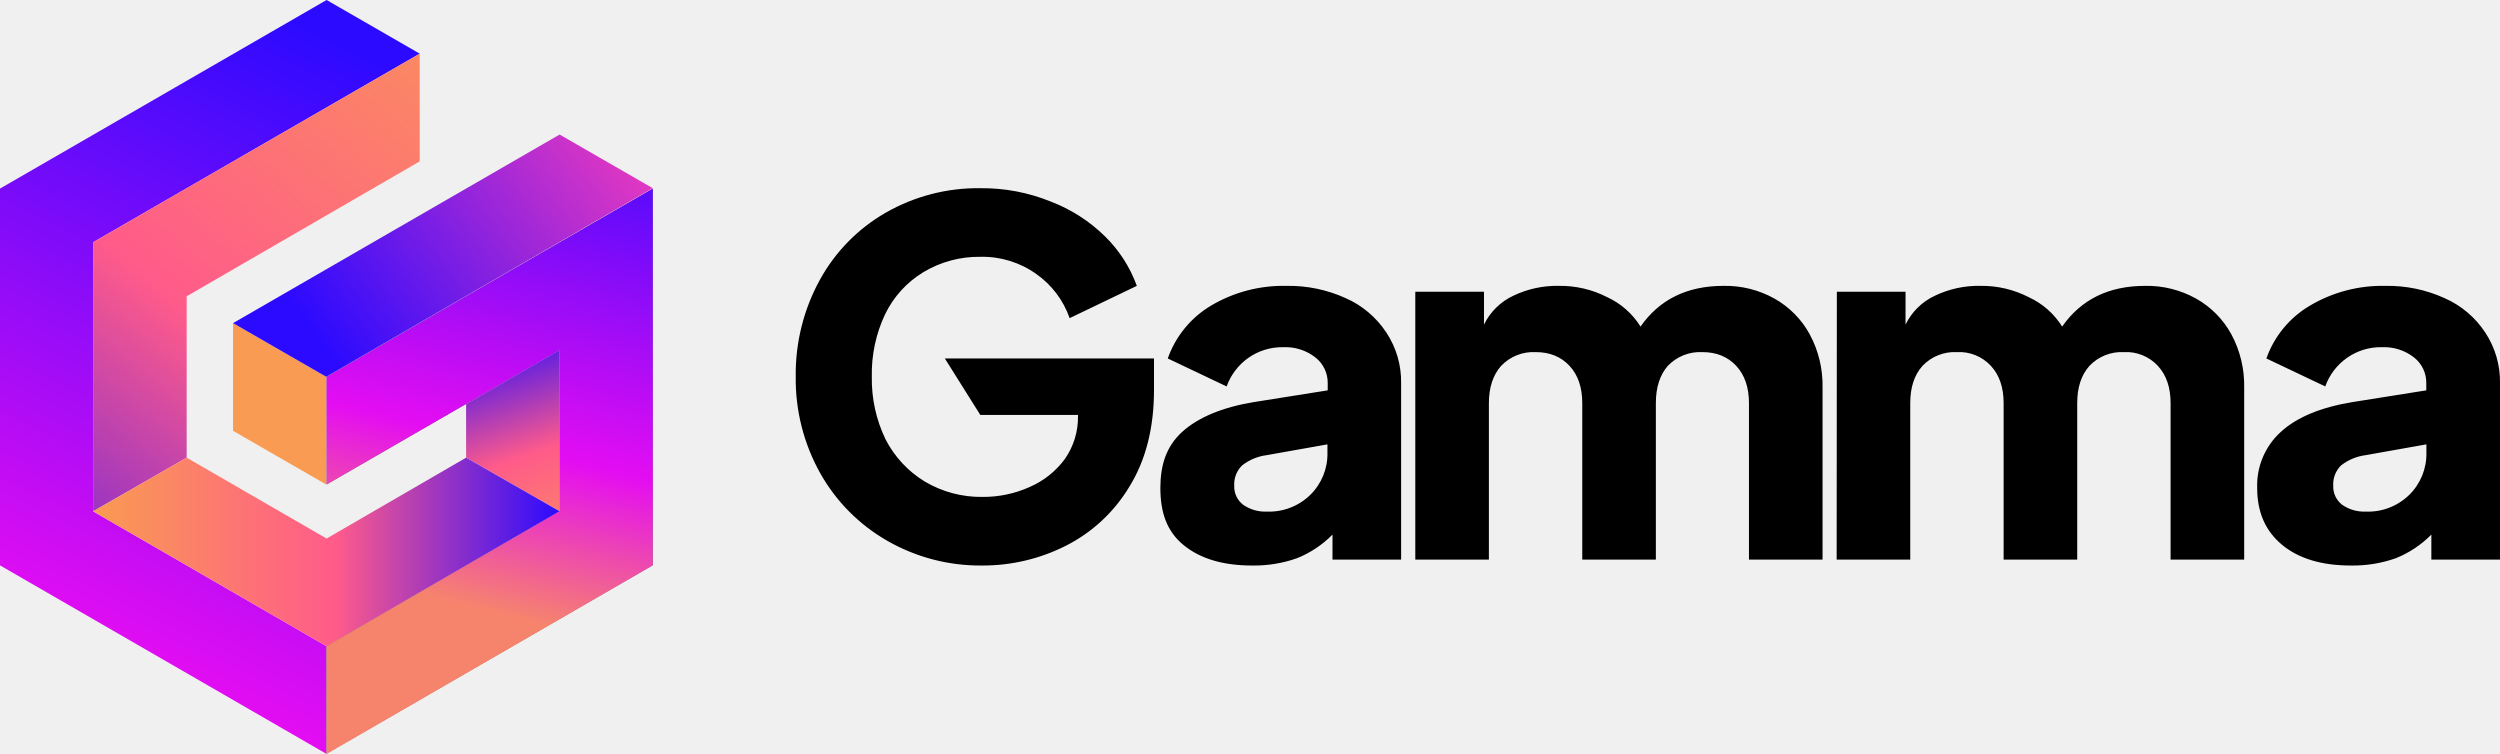
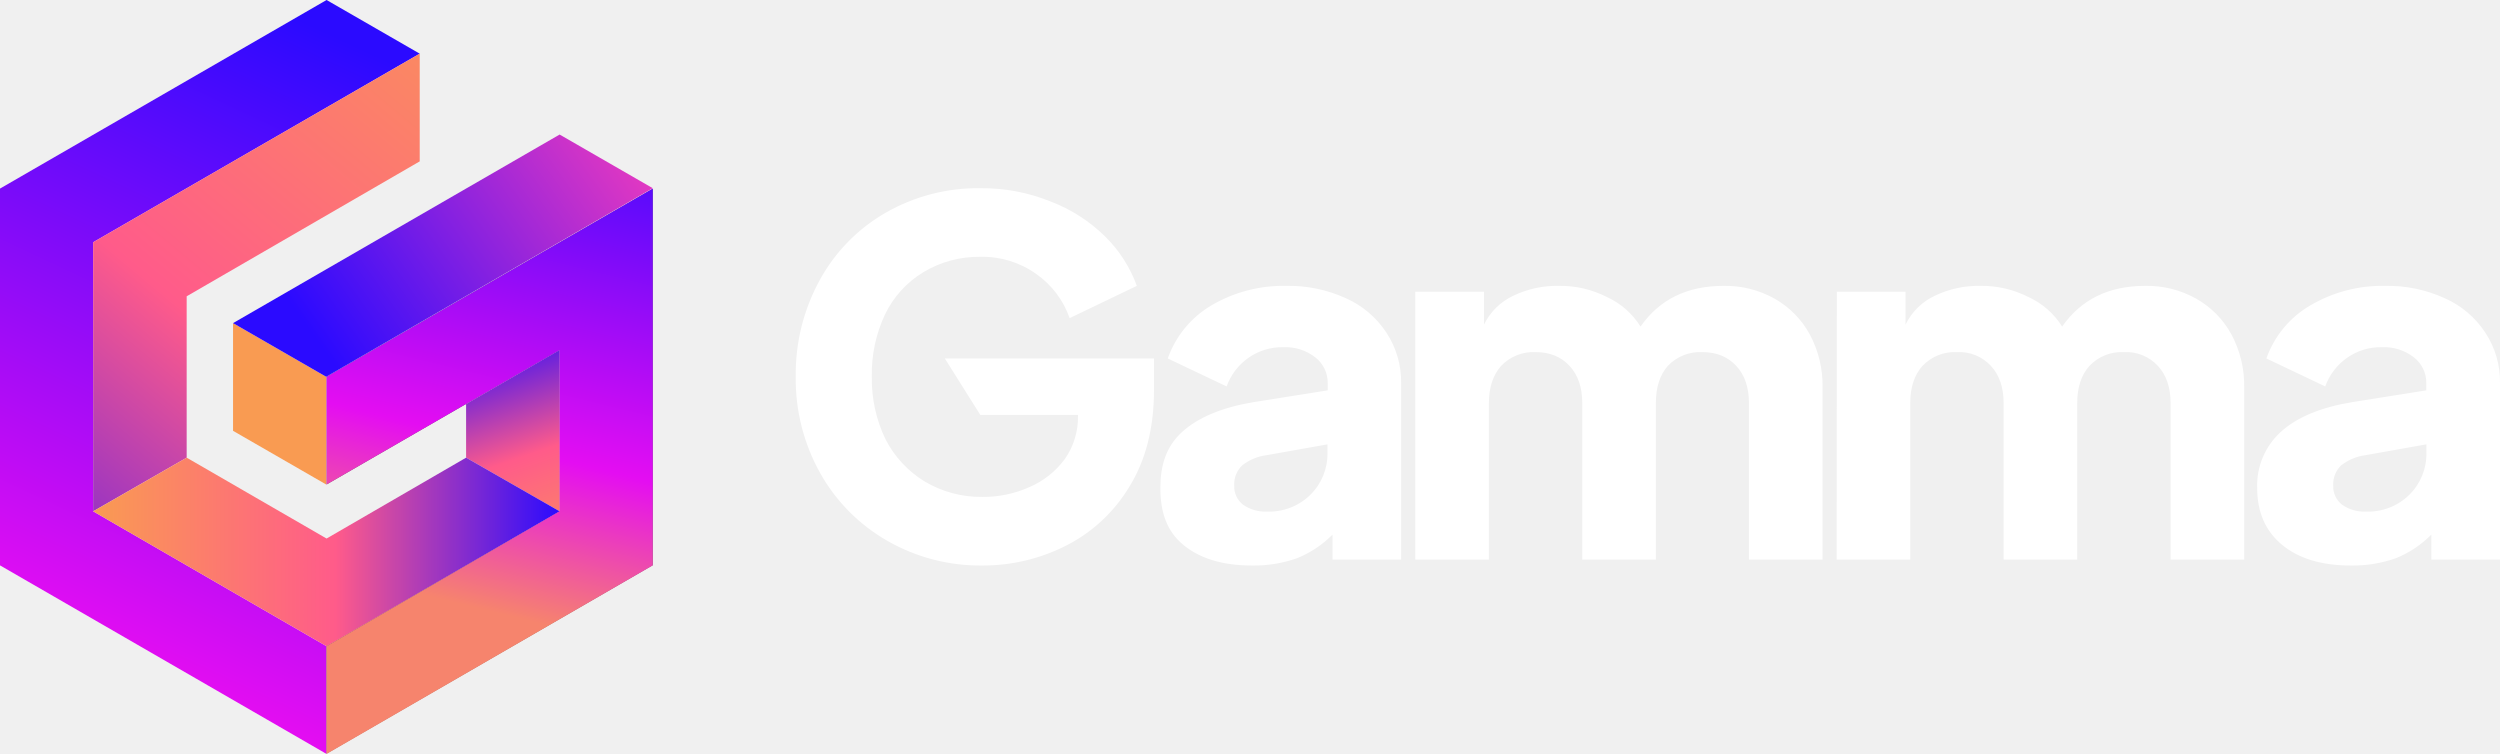
<svg xmlns="http://www.w3.org/2000/svg" xmlns:xlink="http://www.w3.org/1999/xlink" viewBox="0 0 652.23 196.7">
  <defs>
    <linearGradient id="c" x1="118.92" x2="-45.11" y1="942.04" y2="592.2" gradientTransform="matrix(1 0 0 -1 0 902.22)" gradientUnits="userSpaceOnUse">
      <stop offset=".15" stop-color="#2b0aff" />
      <stop offset=".59" stop-color="#e40df2" />
      <stop offset=".78" stop-color="#f99b52" />
    </linearGradient>
    <linearGradient id="a" x1="128.69" x2="-29.54" y1="921.71" y2="731.55" gradientTransform="matrix(1 0 0 -1 0 902.22)" gradientUnits="userSpaceOnUse">
      <stop offset="0" stop-color="#f99b52" />
      <stop offset=".52" stop-color="#ff5b8a" />
      <stop offset="1" stop-color="#2b0aff" />
    </linearGradient>
    <linearGradient xlink:href="#a" id="d" x1="149.61" x2="127.83" y1="750.49" y2="814.36" />
    <linearGradient xlink:href="#a" id="e" x1="24.3" x2="146" y1="758.22" y2="758.22" />
    <linearGradient id="f" x1="161.19" x2="107.48" y1="915.79" y2="696.6" gradientTransform="matrix(1 0 0 -1 0 902.22)" gradientUnits="userSpaceOnUse">
      <stop offset=".15" stop-color="#2b0aff" />
      <stop offset=".59" stop-color="#e40df2" />
      <stop offset=".78" stop-color="#f6846d" />
    </linearGradient>
    <linearGradient id="g" x1="83.25" x2="261.8" y1="812.67" y2="938.96" gradientTransform="matrix(1 0 0 -1 0 902.22)" gradientUnits="userSpaceOnUse">
      <stop offset="0" stop-color="#2b0aff" />
      <stop offset=".45" stop-color="#e93abf" />
      <stop offset="1" stop-color="#ff6c98" />
    </linearGradient>
    <clipPath id="b">
      <path d="M0 0h170.3v196.7H0z" style="fill:none" />
    </clipPath>
  </defs>
  <g data-name="Layer 2">
    <g data-name="Grad Mark">
      <g style="clip-path:url(#b)">
        <path d="M24.3 63.2 109.5 14 85.2 0 0 49.2v98.3l85.2 49.2v-28.1l-60.9-35.2Z" style="fill-rule:evenodd;fill:url(#c)" />
        <path d="M85.2 98.3v28.1L146 91.3v42.1l-60.8 35.1v28.1l85.2-49.2V49.2Z" style="fill:#666" />
        <path d="M24.3 63.2v70.2l24.4-14V77.3l60.8-35.2V14Z" style="fill-rule:evenodd;fill:url(#a)" />
        <path d="M121.6 105.4v14l24.4 14V91.3Z" style="fill-rule:evenodd;fill:url(#d)" />
        <path d="M60.8 84.3v28.1l24.3 14V98.3Z" style="fill:#f99b52" />
        <path d="m24.3 133.4 60.9 35.2 60.8-35.2-24.4-14-36.4 21.1-36.5-21.1Z" style="fill-rule:evenodd;fill:url(#e)" />
        <path d="M85.2 98.3v28.1L146 91.3v42.1l-60.8 35.2v28.1l85.1-49.2V49.2Z" style="fill:url(#f)" />
        <path d="m60.8 84.3 24.3 14 85.2-49.2-24.3-14Z" style="fill:url(#g)" />
      </g>
-       <path d="M256.27 147.54a48.74 48.74 0 0 1-24.7-6.4A46.6 46.6 0 0 1 214 123.47a50.2 50.2 0 0 1-6.4-25.21A51 51 0 0 1 213.9 73a45.3 45.3 0 0 1 17.16-17.5 48.3 48.3 0 0 1 24.7-6.4 47.4 47.4 0 0 1 18.31 3.46 41.1 41.1 0 0 1 14.2 9.09 34.56 34.56 0 0 1 8.32 12.93L279.06 83a23.53 23.53 0 0 0-8.71-11.52A24.12 24.12 0 0 0 255.76 67a28.06 28.06 0 0 0-14.85 4 26.1 26.1 0 0 0-10 11 36.35 36.35 0 0 0-3.46 16.26 36.14 36.14 0 0 0 3.59 16.38 27.76 27.76 0 0 0 10.24 11 28.7 28.7 0 0 0 15 4 29.4 29.4 0 0 0 12.29-2.56 22.5 22.5 0 0 0 9.22-7.3 19 19 0 0 0 3.45-11.26v-.26h-25.48l-9.26-14.74h54.57v8.19q0 14.85-6.4 25.22A40.8 40.8 0 0 1 278 142.42a48 48 0 0 1-21.73 5.12m70.38 0q-11.4 0-17.92-5.38c-4.35-3.58-6-8.53-6-14.85 0-6 1.55-10.84 5.64-14.59s10.41-6.44 18.69-7.81l19.33-3.07v-1.92a8.38 8.38 0 0 0-3.2-6.66 12.7 12.7 0 0 0-8.45-2.68 15.3 15.3 0 0 0-9.09 2.81 15.5 15.5 0 0 0-5.63 7.43l-15.36-7.3A26.16 26.16 0 0 1 316 79.7a37 37 0 0 1 19.59-5.12 35.84 35.84 0 0 1 15.49 3.2 24.55 24.55 0 0 1 10.62 9 23.2 23.2 0 0 1 3.84 13.18V146h-17.9v-6.53a27.3 27.3 0 0 1-9.22 6.15 33.4 33.4 0 0 1-11.77 1.92M322 126.67a6 6 0 0 0 2.3 5 10.05 10.05 0 0 0 6.15 1.8 15.38 15.38 0 0 0 11.39-4.36 14.93 14.93 0 0 0 4.48-11v-2.18l-15.87 2.82a13 13 0 0 0-6.4 2.68 6.83 6.83 0 0 0-2.05 5.24m47.24-50.56h17.92v8.58a16.08 16.08 0 0 1 7.68-7.55 26.2 26.2 0 0 1 11.9-2.56 26.7 26.7 0 0 1 12.55 2.94A20.23 20.23 0 0 1 428 85.2q7.42-10.62 21.63-10.62a26.23 26.23 0 0 1 13.32 3.32 23.73 23.73 0 0 1 9.21 9.35 28.07 28.07 0 0 1 3.33 13.82V146h-19.2v-40.83q0-6.15-3.33-9.73t-8.83-3.58a11.64 11.64 0 0 0-9 3.58Q432 99 432 105.17V146h-19.2v-40.83q0-6.15-3.33-9.73t-8.83-3.58a11.64 11.64 0 0 0-9 3.58q-3.19 3.59-3.2 9.73V146h-19.2Zm109.98 0h17.92v8.58a16 16 0 0 1 7.68-7.55 26.2 26.2 0 0 1 11.9-2.56 26.66 26.66 0 0 1 12.54 2.94A20.26 20.26 0 0 1 538 85.2q7.42-10.62 21.63-10.62a26.2 26.2 0 0 1 13.31 3.32 23.7 23.7 0 0 1 9.22 9.35 28.07 28.07 0 0 1 3.33 13.82V146h-19.2v-40.83q0-6.15-3.33-9.73a11.24 11.24 0 0 0-8.83-3.58 11.61 11.61 0 0 0-9 3.58q-3.21 3.59-3.2 9.73V146h-19.2v-40.83q0-6.15-3.33-9.73a11.24 11.24 0 0 0-8.83-3.58 11.61 11.61 0 0 0-9 3.58q-3.21 3.59-3.2 9.73V146h-19.2Zm134.1 71.43q-11.39 0-17.92-5.38t-6.52-14.85a18.86 18.86 0 0 1 6.12-14.59q6.27-5.76 18.69-7.81l19.31-3.07v-1.92a8.37 8.37 0 0 0-3.19-6.66 12.72 12.72 0 0 0-8.45-2.68 15.27 15.27 0 0 0-9.09 2.81 15.45 15.45 0 0 0-5.63 7.43l-15.36-7.3A26.07 26.07 0 0 1 602.7 79.7a37 37 0 0 1 19.58-5.12 35.8 35.8 0 0 1 15.49 3.2 24.5 24.5 0 0 1 10.63 9 23.2 23.2 0 0 1 3.83 13.18V146h-17.91v-6.53a27.5 27.5 0 0 1-9.22 6.15 33.5 33.5 0 0 1-11.78 1.92m-4.6-20.87a6 6 0 0 0 2.3 5 10 10 0 0 0 6.14 1.8 15.36 15.36 0 0 0 11.39-4.36 14.93 14.93 0 0 0 4.48-11v-2.18l-15.87 2.82a13.1 13.1 0 0 0-6.4 2.68 6.86 6.86 0 0 0-2.04 5.24" />
+       <path style="fill:#fff" d="M256.27 147.54a48.74 48.74 0 0 1-24.7-6.4A46.6 46.6 0 0 1 214 123.47a50.2 50.2 0 0 1-6.4-25.21A51 51 0 0 1 213.9 73a45.3 45.3 0 0 1 17.16-17.5 48.3 48.3 0 0 1 24.7-6.4 47.4 47.4 0 0 1 18.31 3.46 41.1 41.1 0 0 1 14.2 9.09 34.56 34.56 0 0 1 8.32 12.93L279.06 83a23.53 23.53 0 0 0-8.71-11.52A24.12 24.12 0 0 0 255.76 67a28.06 28.06 0 0 0-14.85 4 26.1 26.1 0 0 0-10 11 36.35 36.35 0 0 0-3.46 16.26 36.14 36.14 0 0 0 3.59 16.38 27.76 27.76 0 0 0 10.24 11 28.7 28.7 0 0 0 15 4 29.4 29.4 0 0 0 12.29-2.56 22.5 22.5 0 0 0 9.22-7.3 19 19 0 0 0 3.45-11.26v-.26h-25.48l-9.26-14.74h54.57v8.19q0 14.85-6.4 25.22A40.8 40.8 0 0 1 278 142.42a48 48 0 0 1-21.73 5.12m70.38 0q-11.4 0-17.92-5.38c-4.35-3.58-6-8.53-6-14.85 0-6 1.55-10.84 5.64-14.59s10.41-6.44 18.69-7.81l19.33-3.07v-1.92a8.38 8.38 0 0 0-3.2-6.66 12.7 12.7 0 0 0-8.45-2.68 15.3 15.3 0 0 0-9.09 2.81 15.5 15.5 0 0 0-5.63 7.43l-15.36-7.3A26.16 26.16 0 0 1 316 79.7a37 37 0 0 1 19.59-5.12 35.84 35.84 0 0 1 15.49 3.2 24.55 24.55 0 0 1 10.62 9 23.2 23.2 0 0 1 3.84 13.18V146h-17.9v-6.53a27.3 27.3 0 0 1-9.22 6.15 33.4 33.4 0 0 1-11.77 1.92M322 126.67a6 6 0 0 0 2.3 5 10.05 10.05 0 0 0 6.15 1.8 15.38 15.38 0 0 0 11.39-4.36 14.93 14.93 0 0 0 4.48-11v-2.18l-15.87 2.82a13 13 0 0 0-6.4 2.68 6.83 6.83 0 0 0-2.05 5.24m47.24-50.56h17.92v8.58a16.08 16.08 0 0 1 7.68-7.55 26.2 26.2 0 0 1 11.9-2.56 26.7 26.7 0 0 1 12.55 2.94A20.23 20.23 0 0 1 428 85.2q7.42-10.62 21.63-10.62a26.23 26.23 0 0 1 13.32 3.32 23.73 23.73 0 0 1 9.21 9.35 28.07 28.07 0 0 1 3.33 13.82V146h-19.2v-40.83q0-6.15-3.33-9.73t-8.83-3.58a11.64 11.64 0 0 0-9 3.58Q432 99 432 105.17V146h-19.2v-40.83q0-6.15-3.33-9.73t-8.83-3.58a11.64 11.64 0 0 0-9 3.58q-3.19 3.59-3.2 9.73V146h-19.2Zm109.98 0h17.92v8.58a16 16 0 0 1 7.68-7.55 26.2 26.2 0 0 1 11.9-2.56 26.66 26.66 0 0 1 12.54 2.94A20.26 20.26 0 0 1 538 85.2q7.42-10.62 21.63-10.62a26.2 26.2 0 0 1 13.31 3.32 23.7 23.7 0 0 1 9.22 9.35 28.07 28.07 0 0 1 3.33 13.82V146h-19.2v-40.83q0-6.15-3.33-9.73a11.24 11.24 0 0 0-8.83-3.58 11.61 11.61 0 0 0-9 3.58q-3.21 3.59-3.2 9.73V146h-19.2v-40.83q0-6.15-3.33-9.73a11.24 11.24 0 0 0-8.83-3.58 11.61 11.61 0 0 0-9 3.58q-3.21 3.59-3.2 9.73V146h-19.2Zm134.1 71.43q-11.39 0-17.92-5.38t-6.52-14.85a18.86 18.86 0 0 1 6.12-14.59q6.27-5.76 18.69-7.81l19.31-3.07v-1.92a8.37 8.37 0 0 0-3.19-6.66 12.72 12.72 0 0 0-8.45-2.68 15.27 15.27 0 0 0-9.09 2.81 15.45 15.45 0 0 0-5.63 7.43l-15.36-7.3A26.07 26.07 0 0 1 602.7 79.7a37 37 0 0 1 19.58-5.12 35.8 35.8 0 0 1 15.49 3.2 24.5 24.5 0 0 1 10.63 9 23.2 23.2 0 0 1 3.83 13.18V146h-17.91v-6.53a27.5 27.5 0 0 1-9.22 6.15 33.5 33.5 0 0 1-11.78 1.92m-4.6-20.87a6 6 0 0 0 2.3 5 10 10 0 0 0 6.14 1.8 15.36 15.36 0 0 0 11.39-4.36 14.93 14.93 0 0 0 4.48-11v-2.18l-15.87 2.82a13.1 13.1 0 0 0-6.4 2.68 6.86 6.86 0 0 0-2.04 5.24" />
    </g>
  </g>
</svg>
